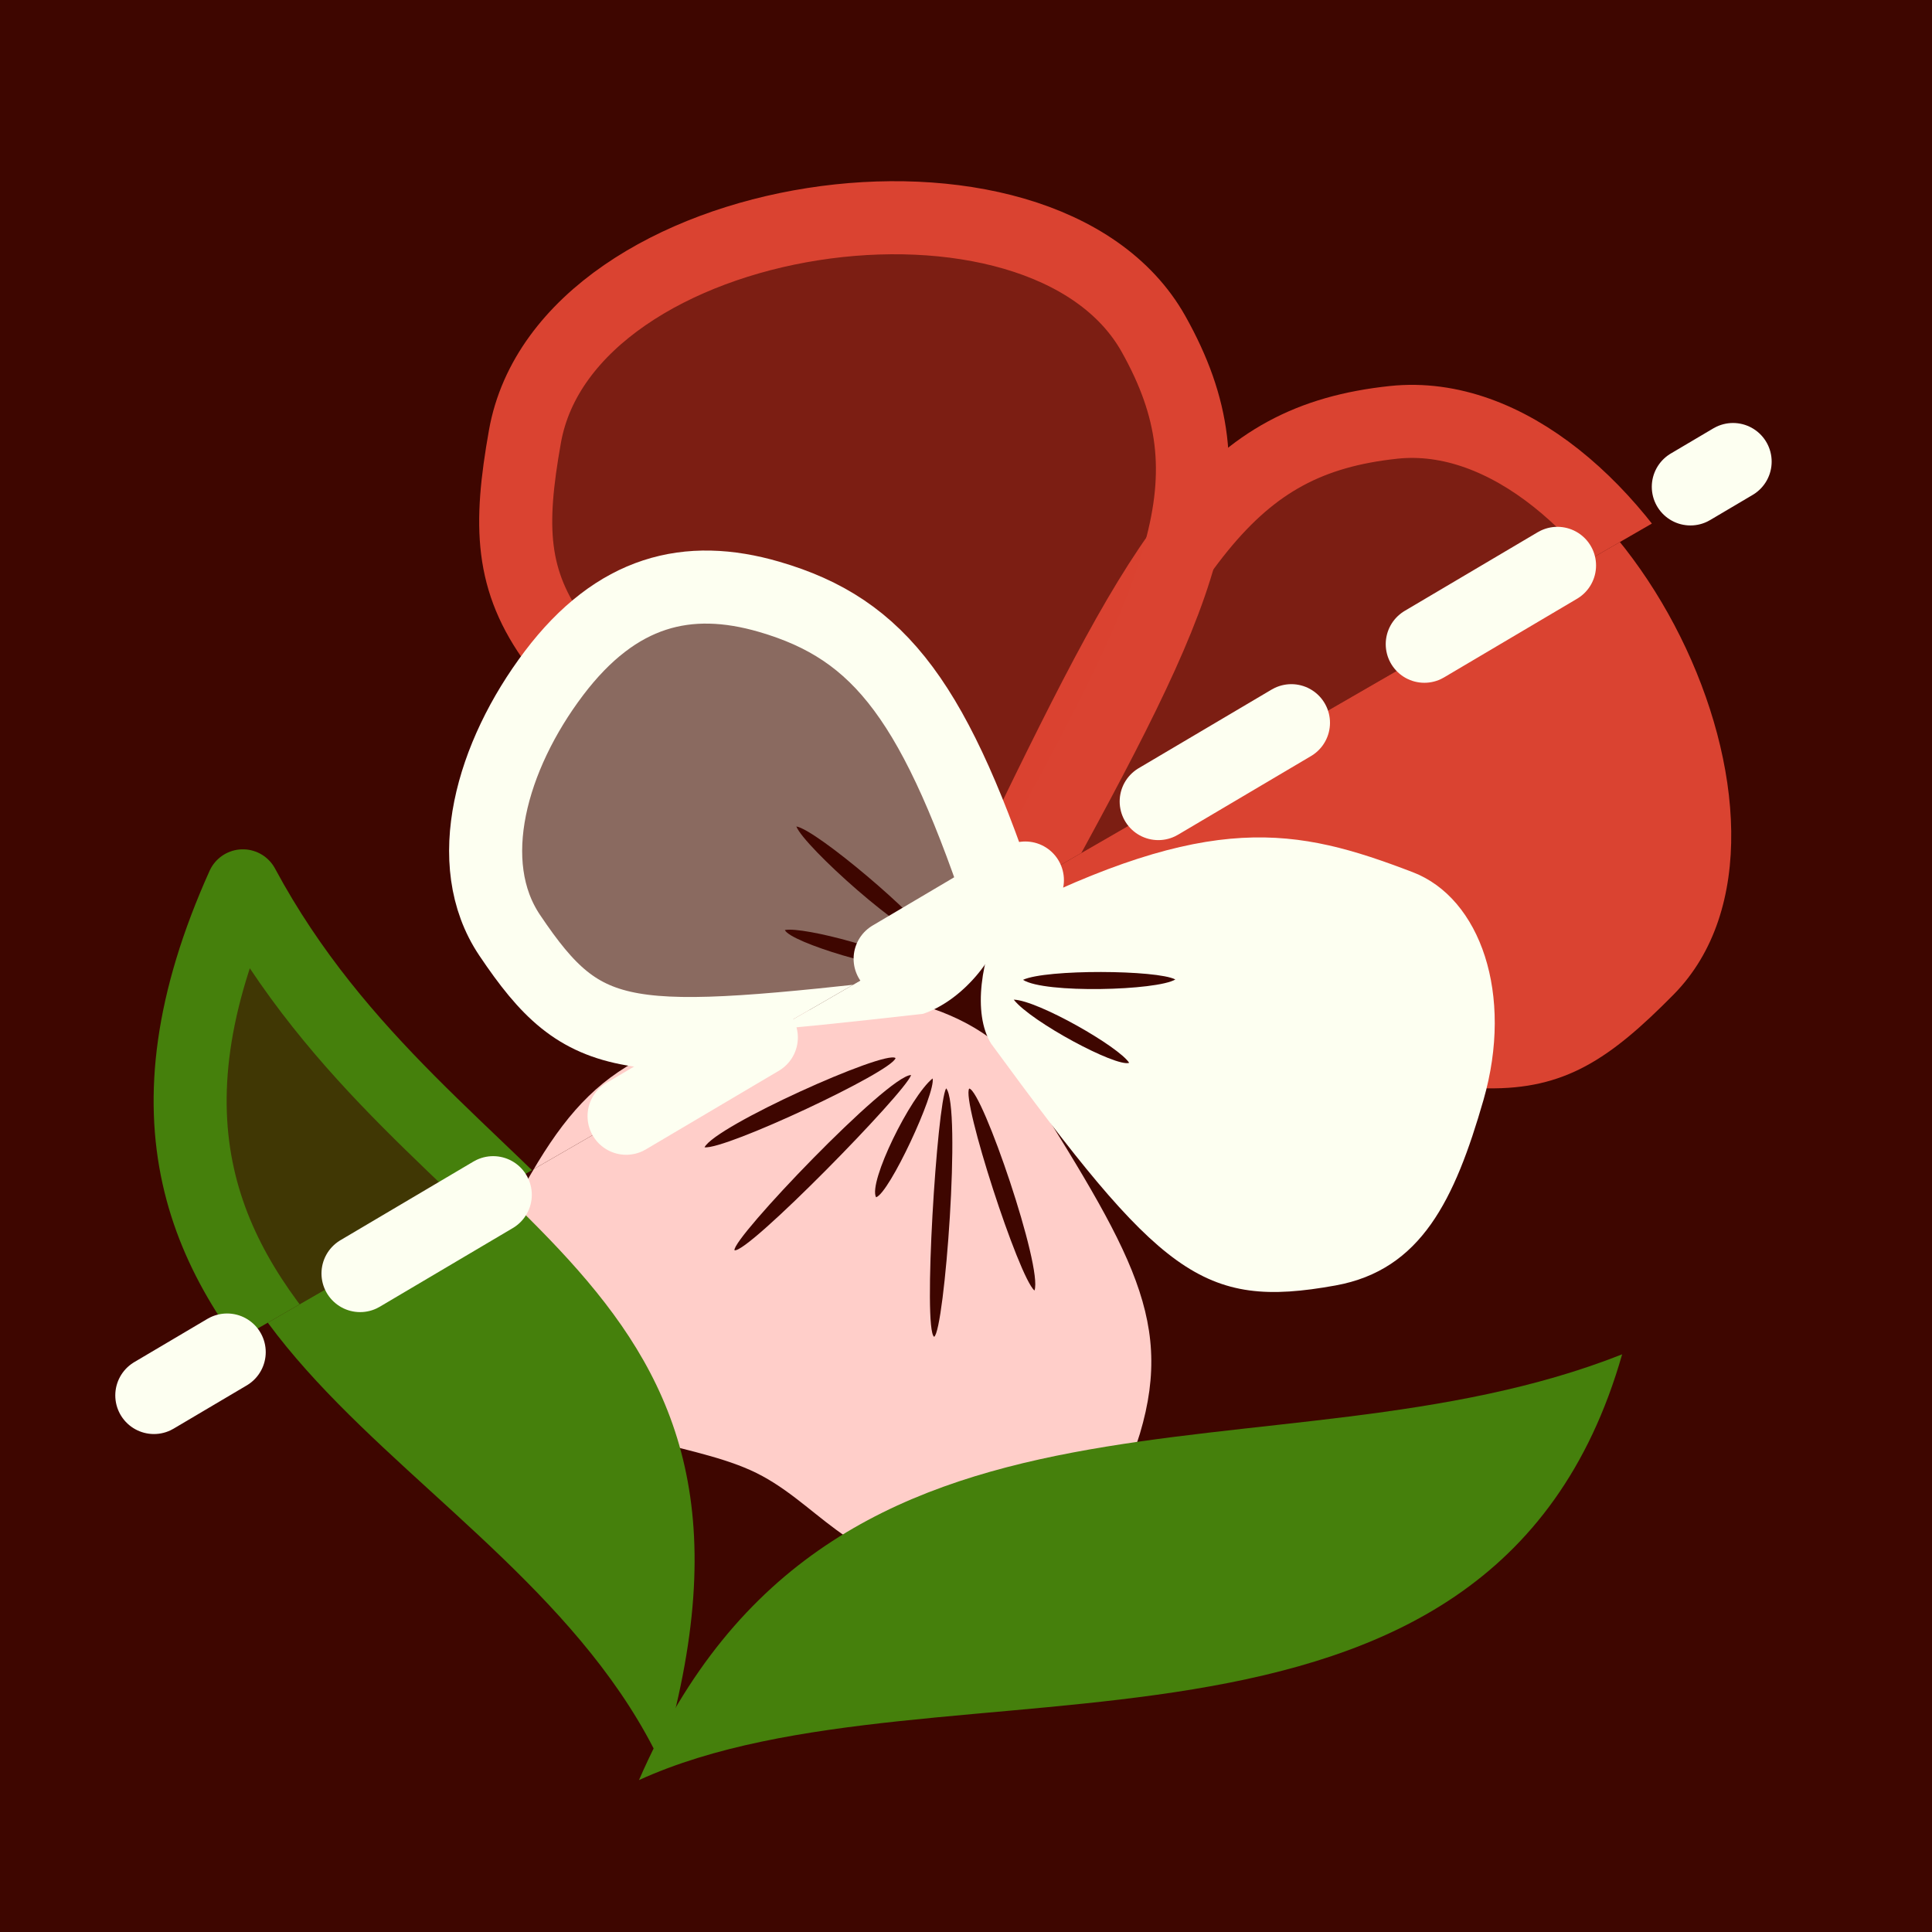
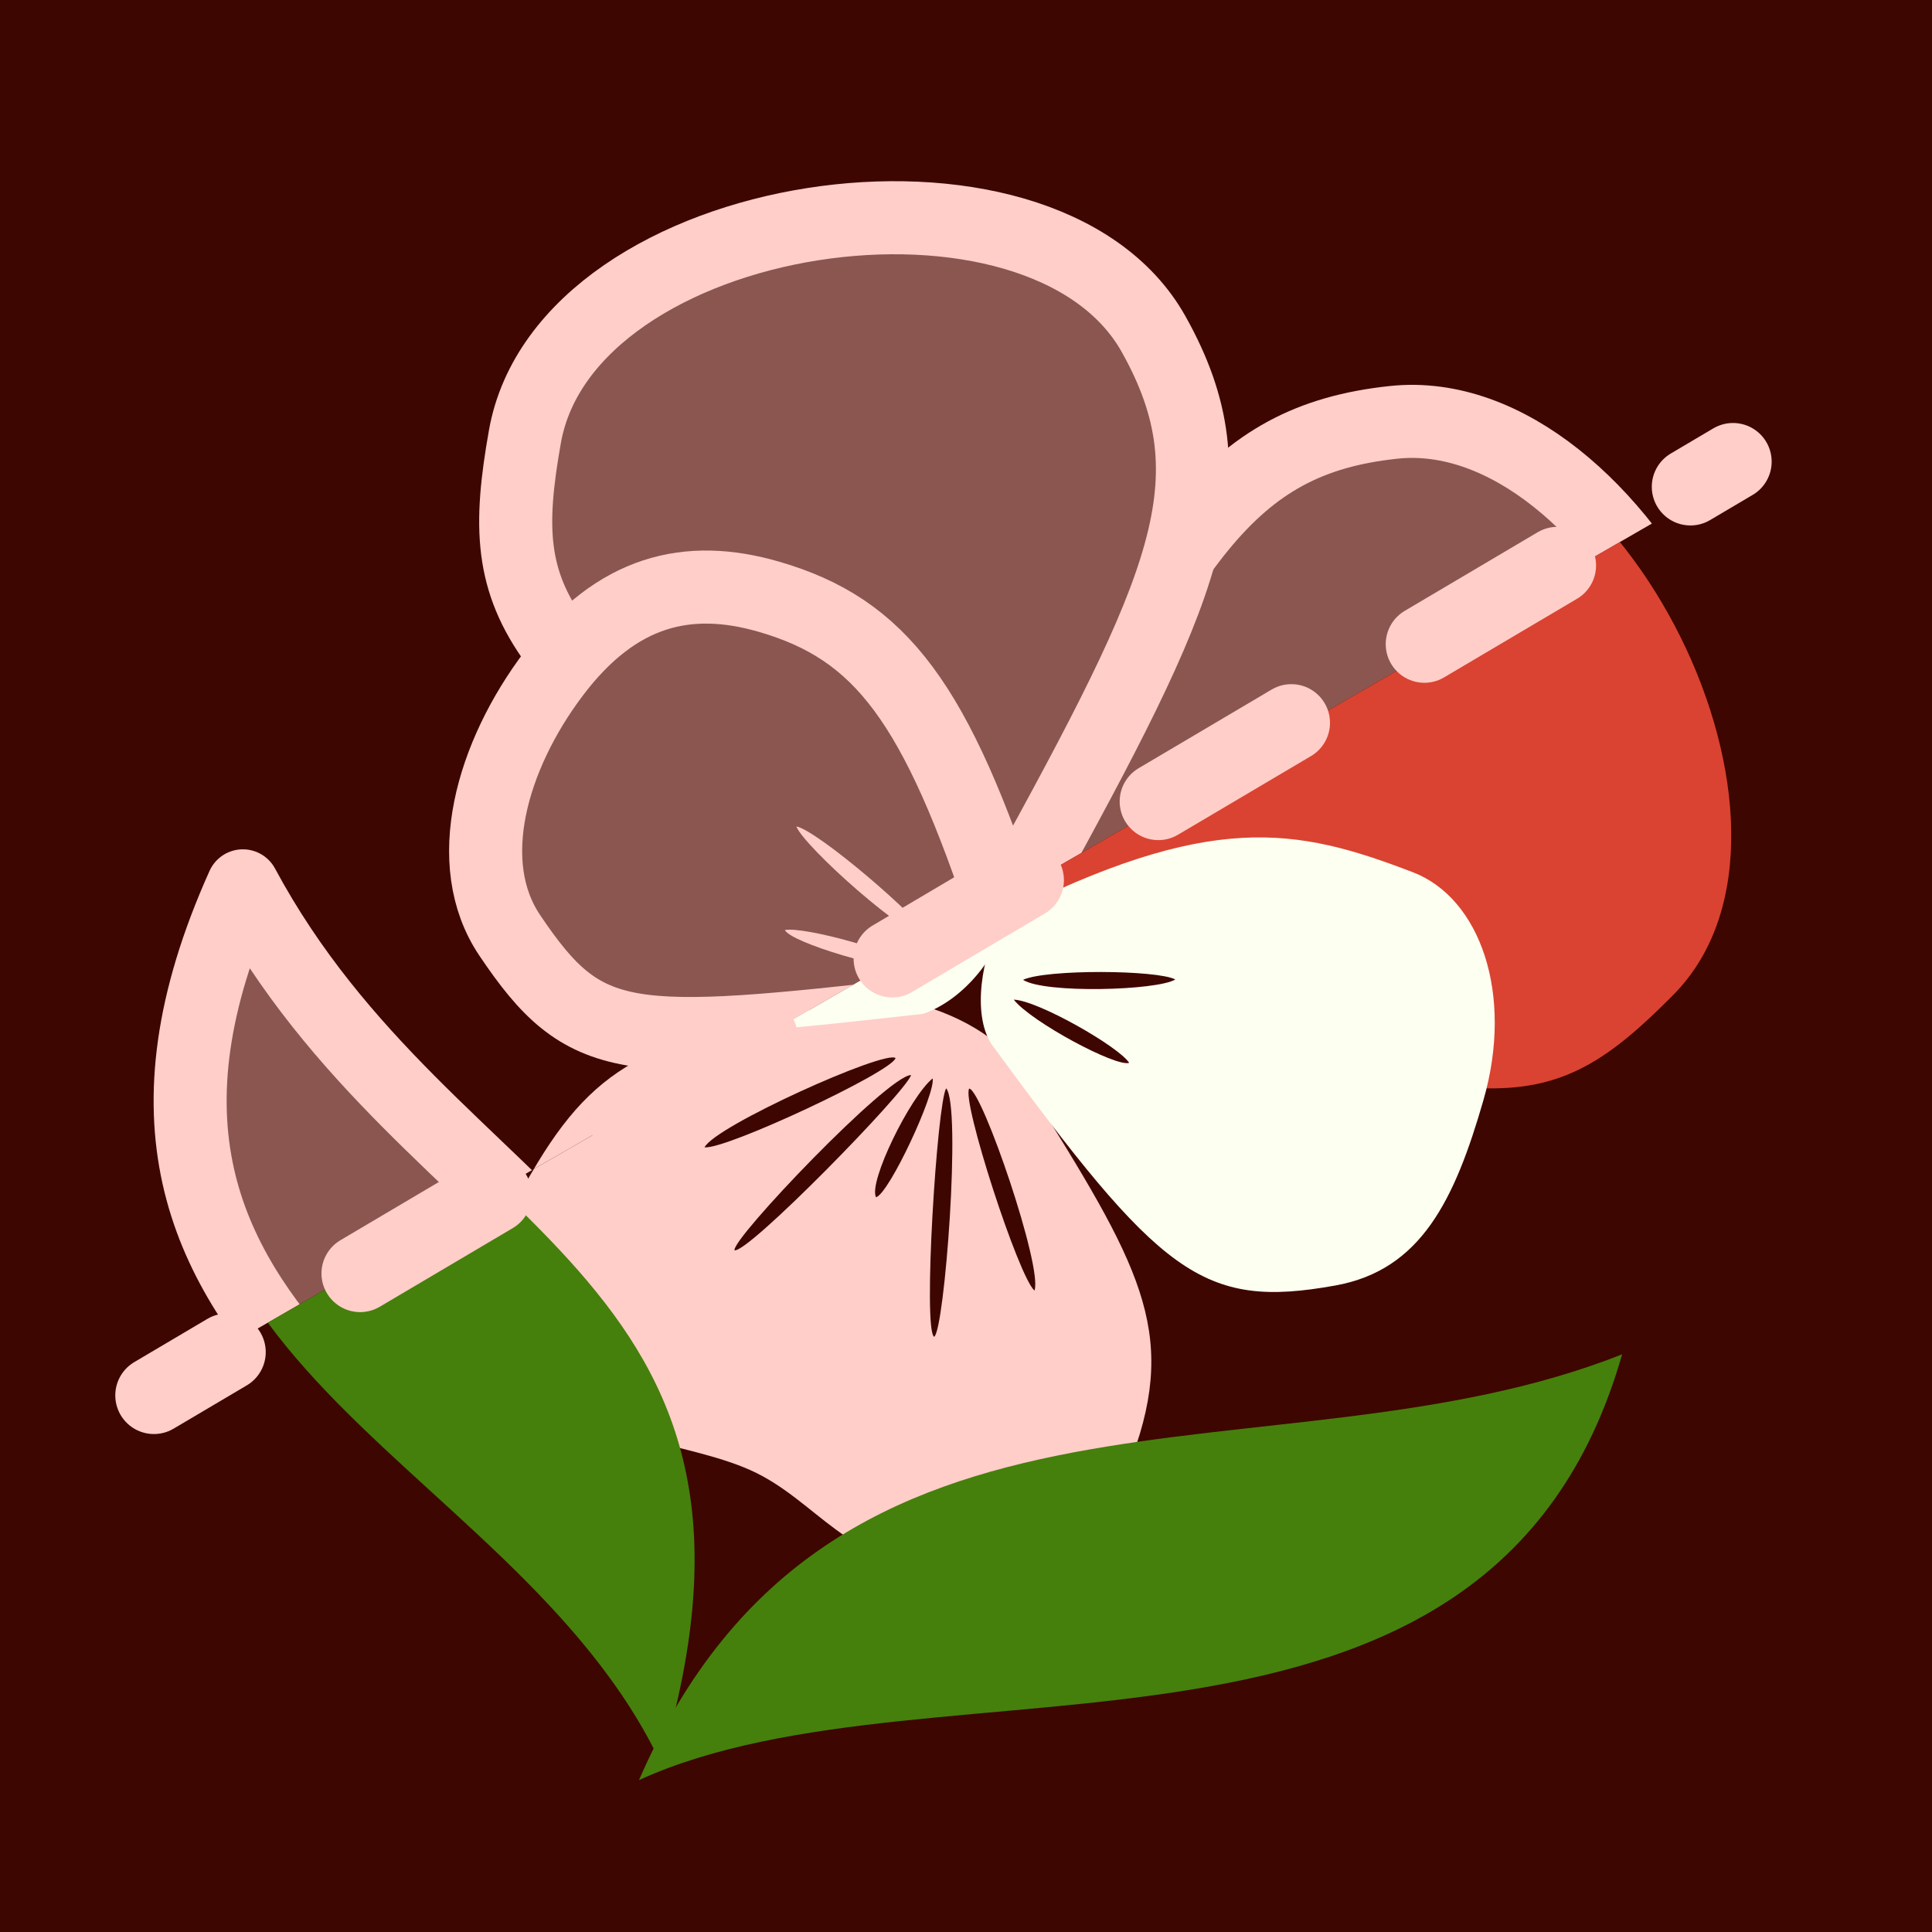
<svg xmlns="http://www.w3.org/2000/svg" id="svg8" version="1.1" viewBox="0 0 26.458 26.458" height="100" width="100">
  <defs id="defs2">
    <clipPath clipPathUnits="userSpaceOnUse" id="clipPath1216">
      <rect style="color:#000000;overflow:visible;fill:#000000;fill-opacity:1;stroke-width:0.233px;-inkscape-stroke:none;stop-color:#000000" id="rect1218" width="60.475" height="40.916" x="-144.971" y="246.959" transform="rotate(-30)" />
    </clipPath>
    <clipPath clipPathUnits="userSpaceOnUse" id="clipPath5846">
      <rect style="color:#000000;overflow:visible;fill:#000000;fill-opacity:1;stroke-width:0.233px;-inkscape-stroke:none;stop-color:#000000" id="rect5848" width="60.475" height="40.916" x="-144.971" y="206.043" transform="rotate(-30)" />
    </clipPath>
  </defs>
  <g transform="matrix(0.4999998,0,0,0.4999998,1.2230884e-5,-122.0416)" id="layer1">
    <rect y="244.083" x="-2.4613956e-07" height="52.917" width="52.917" id="rect864" style="color:#000000;clip-rule:nonzero;display:inline;overflow:visible;visibility:visible;opacity:1;isolation:auto;mix-blend-mode:normal;color-interpolation:sRGB;color-interpolation-filters:linearRGB;solid-color:#000000;solid-opacity:1;vector-effect:none;fill:#3e0600;fill-opacity:1;fill-rule:nonzero;stroke:none;stroke-width:0.794;stroke-linecap:round;stroke-linejoin:round;stroke-miterlimit:4;stroke-dasharray:none;stroke-dashoffset:0;stroke-opacity:1;paint-order:normal;color-rendering:auto;image-rendering:auto;shape-rendering:auto;text-rendering:auto;enable-background:accumulate" />
    <g transform="translate(2.400053,-2.004522)" id="g1156" clip-path="url(#clipPath5846)">
      <g id="g1114" transform="matrix(1.766398,0.7863275,-0.7863275,1.766398,196.7343,-251.1288)" style="stroke-width:0.517">
-         <path id="path815-5-9" d="M 28.582,281.901 C 28.737,277.118 28.898,275.447 30.96,274.253 32.358,273.444 34.379,274.114 35.906,275.375 37.432,276.636 38.464,278.487 37.881,280.042 36.971,282.465 36.243,282.632 30.555,283.32 29.863,283.225 28.884,282.493 28.582,281.901 Z" style="color:#000000;clip-rule:nonzero;display:inline;overflow:visible;visibility:visible;opacity:1;isolation:auto;mix-blend-mode:normal;color-interpolation:sRGB;color-interpolation-filters:linearRGB;solid-color:#000000;solid-opacity:1;fill:#da4331;fill-opacity:0.4;fill-rule:nonzero;stroke:#da4331;stroke-width:1.035;stroke-linecap:round;stroke-linejoin:round;stroke-miterlimit:4;stroke-dasharray:none;stroke-dashoffset:0;stroke-opacity:1;paint-order:normal;color-rendering:auto;image-rendering:auto;shape-rendering:auto;text-rendering:auto;enable-background:accumulate" />
-         <path id="path815-5" d="M 28.82,282.364 C 29.221,277.597 29.255,275.918 27.345,274.493 26.05,273.527 23.965,273.958 22.302,275.034 20.64,276.109 19.401,277.829 19.8,279.44 20.422,281.953 21.126,282.202 26.696,283.546 27.395,283.531 28.452,282.917 28.82,282.364 Z" style="color:#000000;clip-rule:nonzero;display:inline;overflow:visible;visibility:visible;opacity:1;isolation:auto;mix-blend-mode:normal;color-interpolation:sRGB;color-interpolation-filters:linearRGB;solid-color:#000000;solid-opacity:1;fill:#da4331;fill-opacity:0.4;fill-rule:nonzero;stroke:#da4331;stroke-width:1.035;stroke-linecap:round;stroke-linejoin:round;stroke-miterlimit:4;stroke-dasharray:none;stroke-dashoffset:0;stroke-opacity:1;paint-order:normal;color-rendering:auto;image-rendering:auto;shape-rendering:auto;text-rendering:auto;enable-background:accumulate" />
+         <path id="path815-5-9" d="M 28.582,281.901 C 28.737,277.118 28.898,275.447 30.96,274.253 32.358,273.444 34.379,274.114 35.906,275.375 37.432,276.636 38.464,278.487 37.881,280.042 36.971,282.465 36.243,282.632 30.555,283.32 29.863,283.225 28.884,282.493 28.582,281.901 Z" style="color:#000000;clip-rule:nonzero;display:inline;overflow:visible;visibility:visible;opacity:1;isolation:auto;mix-blend-mode:normal;color-interpolation:sRGB;color-interpolation-filters:linearRGB;solid-color:#000000;solid-opacity:1;fill:#8b5650;fill-opacity:1;fill-rule:nonzero;stroke:#ffcec9;stroke-width:1.035;stroke-linecap:round;stroke-linejoin:round;stroke-miterlimit:4;stroke-dasharray:none;stroke-dashoffset:0;stroke-opacity:1;paint-order:normal;color-rendering:auto;image-rendering:auto;shape-rendering:auto;text-rendering:auto;enable-background:accumulate" />
+         <path id="path815-5" d="M 28.82,282.364 C 29.221,277.597 29.255,275.918 27.345,274.493 26.05,273.527 23.965,273.958 22.302,275.034 20.64,276.109 19.401,277.829 19.8,279.44 20.422,281.953 21.126,282.202 26.696,283.546 27.395,283.531 28.452,282.917 28.82,282.364 Z" style="color:#000000;clip-rule:nonzero;display:inline;overflow:visible;visibility:visible;opacity:1;isolation:auto;mix-blend-mode:normal;color-interpolation:sRGB;color-interpolation-filters:linearRGB;solid-color:#000000;solid-opacity:1;fill:#8b5650;fill-opacity:1;fill-rule:nonzero;stroke:#ffcec9;stroke-width:1.035;stroke-linecap:round;stroke-linejoin:round;stroke-miterlimit:4;stroke-dasharray:none;stroke-dashoffset:0;stroke-opacity:1;paint-order:normal;color-rendering:auto;image-rendering:auto;shape-rendering:auto;text-rendering:auto;enable-background:accumulate" />
        <g id="g1039" style="stroke-width:0.517">
          <path style="color:#000000;clip-rule:nonzero;display:inline;overflow:visible;visibility:visible;opacity:1;isolation:auto;mix-blend-mode:normal;color-interpolation:sRGB;color-interpolation-filters:linearRGB;solid-color:#000000;solid-opacity:1;vector-effect:none;fill:#ffcec9;fill-opacity:1;fill-rule:nonzero;stroke:none;stroke-width:0.411;stroke-linecap:round;stroke-linejoin:round;stroke-miterlimit:4;stroke-dasharray:none;stroke-dashoffset:0;stroke-opacity:1;paint-order:normal;color-rendering:auto;image-rendering:auto;shape-rendering:auto;text-rendering:auto;enable-background:accumulate" d="M 27.667,284.65 C 25.037,286.328 24.376,287 24.149,288.755 23.995,289.945 24.089,290.807 25.39,291.492 26.507,292.079 27.634,291.518 28.671,291.518 29.707,291.518 30.531,292.221 31.647,291.634 32.949,290.949 33.657,289.992 33.503,288.802 33.276,287.047 32.237,286.428 29.607,284.65 29.067,284.416 28.225,284.439 27.667,284.65 Z" id="path815-5-73-2-5" />
          <g id="g1030" style="stroke-width:0.517">
            <path id="path942" d="M 28.774,285.399 C 28.899,285.567 28.876,287.131 28.727,287.263 28.536,287.116 28.59,285.759 28.774,285.399 Z" style="color:#000000;clip-rule:nonzero;display:inline;overflow:visible;visibility:visible;opacity:1;isolation:auto;mix-blend-mode:normal;color-interpolation:sRGB;color-interpolation-filters:linearRGB;solid-color:#000000;solid-opacity:1;vector-effect:none;fill:#3e0600;fill-opacity:1;fill-rule:nonzero;stroke:none;stroke-width:0.411;stroke-linecap:round;stroke-linejoin:round;stroke-miterlimit:4;stroke-dasharray:none;stroke-dashoffset:0;stroke-opacity:1;paint-order:normal;color-rendering:auto;image-rendering:auto;shape-rendering:auto;text-rendering:auto;enable-background:accumulate" />
            <path id="path942-7" d="M 28.476,285.479 C 28.506,285.729 27.392,288.733 27.2,288.764 27.099,288.63 28.176,285.616 28.476,285.479 Z" style="color:#000000;clip-rule:nonzero;display:inline;overflow:visible;visibility:visible;opacity:1;isolation:auto;mix-blend-mode:normal;color-interpolation:sRGB;color-interpolation-filters:linearRGB;solid-color:#000000;solid-opacity:1;vector-effect:none;fill:#3e0600;fill-opacity:1;fill-rule:nonzero;stroke:none;stroke-width:0.411;stroke-linecap:round;stroke-linejoin:round;stroke-miterlimit:4;stroke-dasharray:none;stroke-dashoffset:0;stroke-opacity:1;paint-order:normal;color-rendering:auto;image-rendering:auto;shape-rendering:auto;text-rendering:auto;enable-background:accumulate" />
            <path id="path942-7-9" d="M 28.177,285.349 C 28.214,285.543 26.499,287.524 26.219,287.604 26.239,287.261 27.995,285.3 28.177,285.349 Z" style="color:#000000;clip-rule:nonzero;display:inline;overflow:visible;visibility:visible;opacity:1;isolation:auto;mix-blend-mode:normal;color-interpolation:sRGB;color-interpolation-filters:linearRGB;solid-color:#000000;solid-opacity:1;vector-effect:none;fill:#3e0600;fill-opacity:1;fill-rule:nonzero;stroke:none;stroke-width:0.411;stroke-linecap:round;stroke-linejoin:round;stroke-miterlimit:4;stroke-dasharray:none;stroke-dashoffset:0;stroke-opacity:1;paint-order:normal;color-rendering:auto;image-rendering:auto;shape-rendering:auto;text-rendering:auto;enable-background:accumulate" />
            <path id="path942-7-0" d="M 29.006,285.449 C 28.977,285.699 30.091,288.703 30.282,288.734 30.383,288.6 29.307,285.586 29.006,285.449 Z" style="color:#000000;clip-rule:nonzero;display:inline;overflow:visible;visibility:visible;opacity:1;isolation:auto;mix-blend-mode:normal;color-interpolation:sRGB;color-interpolation-filters:linearRGB;solid-color:#000000;solid-opacity:1;vector-effect:none;fill:#3e0600;fill-opacity:1;fill-rule:nonzero;stroke:none;stroke-width:0.411;stroke-linecap:round;stroke-linejoin:round;stroke-miterlimit:4;stroke-dasharray:none;stroke-dashoffset:0;stroke-opacity:1;paint-order:normal;color-rendering:auto;image-rendering:auto;shape-rendering:auto;text-rendering:auto;enable-background:accumulate" />
            <path id="path942-7-9-3" d="M 29.306,285.319 C 29.268,285.513 31.034,287.477 31.314,287.557 31.293,287.214 29.488,285.269 29.306,285.319 Z" style="color:#000000;clip-rule:nonzero;display:inline;overflow:visible;visibility:visible;opacity:1;isolation:auto;mix-blend-mode:normal;color-interpolation:sRGB;color-interpolation-filters:linearRGB;solid-color:#000000;solid-opacity:1;vector-effect:none;fill:#3e0600;fill-opacity:1;fill-rule:nonzero;stroke:none;stroke-width:0.411;stroke-linecap:round;stroke-linejoin:round;stroke-miterlimit:4;stroke-dasharray:none;stroke-dashoffset:0;stroke-opacity:1;paint-order:normal;color-rendering:auto;image-rendering:auto;shape-rendering:auto;text-rendering:auto;enable-background:accumulate" />
          </g>
        </g>
        <g id="g1082" style="stroke-width:0.517">
          <path style="color:#000000;clip-rule:nonzero;display:inline;overflow:visible;visibility:visible;opacity:1;isolation:auto;mix-blend-mode:normal;color-interpolation:sRGB;color-interpolation-filters:linearRGB;solid-color:#000000;solid-opacity:1;vector-effect:none;fill:#fdfff1;fill-opacity:1;fill-rule:nonzero;stroke:none;stroke-width:0.411;stroke-linecap:round;stroke-linejoin:round;stroke-miterlimit:4;stroke-dasharray:none;stroke-dashoffset:0;stroke-opacity:1;paint-order:normal;color-rendering:auto;image-rendering:auto;shape-rendering:auto;text-rendering:auto;enable-background:accumulate" d="M 28.74,282.906 C 30.834,280.329 32.031,280.058 33.799,279.964 34.827,279.91 35.812,280.966 36.027,282.504 36.23,283.961 36.2,285.063 35.181,285.757 33.592,286.839 32.854,286.629 29.331,284.612 28.913,284.33 28.705,283.55 28.74,282.906 Z" id="path815-5-73-2" />
          <g id="g1076" style="stroke-width:0.517">
            <path id="path942-5" d="M 29.37,283.912 C 29.687,283.783 31,283.915 31.228,284.065 31.084,284.198 29.723,284.099 29.37,283.912 Z" style="color:#000000;clip-rule:nonzero;display:inline;overflow:visible;visibility:visible;opacity:1;isolation:auto;mix-blend-mode:normal;color-interpolation:sRGB;color-interpolation-filters:linearRGB;solid-color:#000000;solid-opacity:1;vector-effect:none;fill:#3e0600;fill-opacity:1;fill-rule:nonzero;stroke:none;stroke-width:0.411;stroke-linecap:round;stroke-linejoin:round;stroke-miterlimit:4;stroke-dasharray:none;stroke-dashoffset:0;stroke-opacity:1;paint-order:normal;color-rendering:auto;image-rendering:auto;shape-rendering:auto;text-rendering:auto;enable-background:accumulate" />
            <path id="path942-5-9" d="M 29.376,283.602 C 29.615,283.329 31.052,282.701 31.345,282.72 31.173,282.969 29.732,283.659 29.376,283.602 Z" style="color:#000000;clip-rule:nonzero;display:inline;overflow:visible;visibility:visible;opacity:1;isolation:auto;mix-blend-mode:normal;color-interpolation:sRGB;color-interpolation-filters:linearRGB;solid-color:#000000;solid-opacity:1;vector-effect:none;fill:#3e0600;fill-opacity:1;fill-rule:nonzero;stroke:none;stroke-width:0.411;stroke-linecap:round;stroke-linejoin:round;stroke-miterlimit:4;stroke-dasharray:none;stroke-dashoffset:0;stroke-opacity:1;paint-order:normal;color-rendering:auto;image-rendering:auto;shape-rendering:auto;text-rendering:auto;enable-background:accumulate" />
          </g>
        </g>
        <g id="g1092" style="stroke-width:1.035;stroke-miterlimit:4;stroke-dasharray:none">
-           <path style="color:#000000;clip-rule:nonzero;display:inline;overflow:visible;visibility:visible;opacity:1;isolation:auto;mix-blend-mode:normal;color-interpolation:sRGB;color-interpolation-filters:linearRGB;solid-color:#000000;solid-opacity:1;fill:#8a6a60;fill-opacity:1;fill-rule:nonzero;stroke:#fdfff1;stroke-width:1.035;stroke-linecap:round;stroke-linejoin:round;stroke-miterlimit:4;stroke-dasharray:none;stroke-dashoffset:0;stroke-opacity:1;paint-order:normal;color-rendering:auto;image-rendering:auto;shape-rendering:auto;text-rendering:auto;enable-background:accumulate" d="M 28.804,282.891 C 26.653,280.515 25.521,279.884 23.884,280.108 22.695,280.27 21.873,280.904 21.539,282.337 21.206,283.769 21.431,285.327 22.475,285.982 24.104,287.004 24.609,286.774 28.278,284.618 28.698,284.233 28.925,283.48 28.804,282.891 Z" id="path815-5-73" />
-           <g id="g1086" style="stroke-width:1.035;stroke-miterlimit:4;stroke-dasharray:none">
-             <path id="path942-5-3" d="M 27.941,284.071 C 27.619,283.954 26.229,284.172 26.007,284.33 26.156,284.458 27.595,284.272 27.941,284.071 Z" style="color:#000000;clip-rule:nonzero;display:inline;overflow:visible;visibility:visible;opacity:1;isolation:auto;mix-blend-mode:normal;color-interpolation:sRGB;color-interpolation-filters:linearRGB;solid-color:#000000;solid-opacity:1;fill:#3e0600;fill-opacity:1;fill-rule:nonzero;stroke:none;stroke-width:1.035;stroke-linecap:round;stroke-linejoin:round;stroke-miterlimit:4;stroke-dasharray:none;stroke-dashoffset:0;stroke-opacity:1;paint-order:normal;color-rendering:auto;image-rendering:auto;shape-rendering:auto;text-rendering:auto;enable-background:accumulate" />
-             <path id="path942-5-9-6" d="M 27.972,283.619 C 27.687,283.393 25.843,282.851 25.559,282.923 25.773,283.137 27.632,283.739 27.972,283.619 Z" style="color:#000000;clip-rule:nonzero;display:inline;overflow:visible;visibility:visible;opacity:1;isolation:auto;mix-blend-mode:normal;color-interpolation:sRGB;color-interpolation-filters:linearRGB;solid-color:#000000;solid-opacity:1;fill:#3e0600;fill-opacity:1;fill-rule:nonzero;stroke:none;stroke-width:1.035;stroke-linecap:round;stroke-linejoin:round;stroke-miterlimit:4;stroke-dasharray:none;stroke-dashoffset:0;stroke-opacity:1;paint-order:normal;color-rendering:auto;image-rendering:auto;shape-rendering:auto;text-rendering:auto;enable-background:accumulate" />
+           <path style="color:#000000;clip-rule:nonzero;display:inline;overflow:visible;visibility:visible;opacity:1;isolation:auto;mix-blend-mode:normal;color-interpolation:sRGB;color-interpolation-filters:linearRGB;solid-color:#000000;solid-opacity:1;fill:#8b5650;fill-opacity:1;fill-rule:nonzero;stroke:#ffcec9;stroke-width:1.035;stroke-linecap:round;stroke-linejoin:round;stroke-miterlimit:4;stroke-dasharray:none;stroke-dashoffset:0;stroke-opacity:1;paint-order:normal;color-rendering:auto;image-rendering:auto;shape-rendering:auto;text-rendering:auto;enable-background:accumulate" d="M 28.804,282.891 C 26.653,280.515 25.521,279.884 23.884,280.108 22.695,280.27 21.873,280.904 21.539,282.337 21.206,283.769 21.431,285.327 22.475,285.982 24.104,287.004 24.609,286.774 28.278,284.618 28.698,284.233 28.925,283.48 28.804,282.891 Z" id="path815-5-73" />
+           <g id="g1086" style="stroke-width:1.035;stroke-miterlimit:4;stroke-dasharray:none;fill:#ffcec9;fill-opacity:1">
+             <path id="path942-5-3" d="M 27.941,284.071 C 27.619,283.954 26.229,284.172 26.007,284.33 26.156,284.458 27.595,284.272 27.941,284.071 Z" style="color:#000000;clip-rule:nonzero;display:inline;overflow:visible;visibility:visible;opacity:1;isolation:auto;mix-blend-mode:normal;color-interpolation:sRGB;color-interpolation-filters:linearRGB;solid-color:#000000;solid-opacity:1;fill:#ffcec9;fill-opacity:1;fill-rule:nonzero;stroke:none;stroke-width:1.035;stroke-linecap:round;stroke-linejoin:round;stroke-miterlimit:4;stroke-dasharray:none;stroke-dashoffset:0;stroke-opacity:1;paint-order:normal;color-rendering:auto;image-rendering:auto;shape-rendering:auto;text-rendering:auto;enable-background:accumulate" />
+             <path id="path942-5-9-6" d="M 27.972,283.619 C 27.687,283.393 25.843,282.851 25.559,282.923 25.773,283.137 27.632,283.739 27.972,283.619 Z" style="color:#000000;clip-rule:nonzero;display:inline;overflow:visible;visibility:visible;opacity:1;isolation:auto;mix-blend-mode:normal;color-interpolation:sRGB;color-interpolation-filters:linearRGB;solid-color:#000000;solid-opacity:1;fill:#ffcec9;fill-opacity:1;fill-rule:nonzero;stroke:none;stroke-width:1.035;stroke-linecap:round;stroke-linejoin:round;stroke-miterlimit:4;stroke-dasharray:none;stroke-dashoffset:0;stroke-opacity:1;paint-order:normal;color-rendering:auto;image-rendering:auto;shape-rendering:auto;text-rendering:auto;enable-background:accumulate" />
          </g>
        </g>
      </g>
      <path style="color:#000000;clip-rule:nonzero;display:inline;overflow:visible;visibility:visible;opacity:1;isolation:auto;mix-blend-mode:normal;color-interpolation:sRGB;color-interpolation-filters:linearRGB;solid-color:#000000;solid-opacity:1;vector-effect:none;fill:#45800c;fill-opacity:1;fill-rule:nonzero;stroke:none;stroke-width:0.794;stroke-linecap:round;stroke-linejoin:round;stroke-miterlimit:4;stroke-dasharray:none;stroke-dashoffset:0;stroke-opacity:1;paint-order:normal;color-rendering:auto;image-rendering:auto;shape-rendering:auto;text-rendering:auto;enable-background:accumulate" d="M 15.101,294.843 C 20.381,282.701 32.518,286.949 42.029,283.182 38.418,295.826 23.274,291.116 15.101,294.843 Z" id="path1116" />
-       <path style="color:#000000;clip-rule:nonzero;display:inline;overflow:visible;visibility:visible;opacity:1;isolation:auto;mix-blend-mode:normal;color-interpolation:sRGB;color-interpolation-filters:linearRGB;solid-color:#000000;solid-opacity:1;fill:#45800c;fill-opacity:0.4;fill-rule:nonzero;stroke:#45800c;stroke-width:2;stroke-linecap:round;stroke-linejoin:round;stroke-miterlimit:4;stroke-dasharray:none;stroke-dashoffset:0;stroke-opacity:1;paint-order:normal;color-rendering:auto;image-rendering:auto;shape-rendering:auto;text-rendering:auto;enable-background:accumulate" d="M 15.701,294.377 C 19.76,280.807 9.43,279.99 4.252,270.35 -1.518,283.178 11.589,285.691 15.701,294.377 Z" id="path1116-4" />
+       <path style="color:#000000;clip-rule:nonzero;display:inline;overflow:visible;visibility:visible;opacity:1;isolation:auto;mix-blend-mode:normal;color-interpolation:sRGB;color-interpolation-filters:linearRGB;solid-color:#000000;solid-opacity:1;fill:#ffcec9;fill-opacity:0.4;fill-rule:nonzero;stroke:#ffcec9;stroke-width:2;stroke-linecap:round;stroke-linejoin:round;stroke-miterlimit:4;stroke-dasharray:none;stroke-dashoffset:0;stroke-opacity:1;paint-order:normal;color-rendering:auto;image-rendering:auto;shape-rendering:auto;text-rendering:auto;enable-background:accumulate" d="M 15.701,294.377 C 19.76,280.807 9.43,279.99 4.252,270.35 -1.518,283.178 11.589,285.691 15.701,294.377 Z" id="path1116-4" />
    </g>
    <g transform="translate(2.400053,-2.004522)" id="g1156-9" clip-path="url(#clipPath1216)">
      <g id="g1114-5" transform="matrix(1.766398,0.7863275,-0.7863275,1.766398,196.7343,-251.1288)" style="stroke-width:0.517">
        <path id="path815-5-9-4" d="M 28.582,281.901 C 28.737,277.118 28.898,275.447 30.96,274.253 32.358,273.444 34.379,274.114 35.906,275.375 37.432,276.636 38.464,278.487 37.881,280.042 36.971,282.465 36.243,282.632 30.555,283.32 29.863,283.225 28.884,282.493 28.582,281.901 Z" style="color:#000000;clip-rule:nonzero;display:inline;overflow:visible;visibility:visible;opacity:1;isolation:auto;mix-blend-mode:normal;color-interpolation:sRGB;color-interpolation-filters:linearRGB;solid-color:#000000;solid-opacity:1;vector-effect:none;fill:#da4331;fill-opacity:1;fill-rule:nonzero;stroke:none;stroke-width:0.411;stroke-linecap:round;stroke-linejoin:round;stroke-miterlimit:4;stroke-dasharray:none;stroke-dashoffset:0;stroke-opacity:1;paint-order:normal;color-rendering:auto;image-rendering:auto;shape-rendering:auto;text-rendering:auto;enable-background:accumulate" />
        <path id="path815-5-8" d="M 28.82,282.364 C 29.221,277.597 29.255,275.918 27.345,274.493 26.05,273.527 23.965,273.958 22.302,275.034 20.64,276.109 19.401,277.829 19.8,279.44 20.422,281.953 21.126,282.202 26.696,283.546 27.395,283.531 28.452,282.917 28.82,282.364 Z" style="color:#000000;clip-rule:nonzero;display:inline;overflow:visible;visibility:visible;opacity:1;isolation:auto;mix-blend-mode:normal;color-interpolation:sRGB;color-interpolation-filters:linearRGB;solid-color:#000000;solid-opacity:1;vector-effect:none;fill:#da4331;fill-opacity:1;fill-rule:nonzero;stroke:none;stroke-width:0.411;stroke-linecap:round;stroke-linejoin:round;stroke-miterlimit:4;stroke-dasharray:none;stroke-dashoffset:0;stroke-opacity:1;paint-order:normal;color-rendering:auto;image-rendering:auto;shape-rendering:auto;text-rendering:auto;enable-background:accumulate" />
        <g id="g1039-6" style="stroke-width:0.517">
          <path style="color:#000000;clip-rule:nonzero;display:inline;overflow:visible;visibility:visible;opacity:1;isolation:auto;mix-blend-mode:normal;color-interpolation:sRGB;color-interpolation-filters:linearRGB;solid-color:#000000;solid-opacity:1;vector-effect:none;fill:#ffcec9;fill-opacity:1;fill-rule:nonzero;stroke:none;stroke-width:0.411;stroke-linecap:round;stroke-linejoin:round;stroke-miterlimit:4;stroke-dasharray:none;stroke-dashoffset:0;stroke-opacity:1;paint-order:normal;color-rendering:auto;image-rendering:auto;shape-rendering:auto;text-rendering:auto;enable-background:accumulate" d="M 27.667,284.65 C 25.037,286.328 24.376,287 24.149,288.755 23.995,289.945 24.089,290.807 25.39,291.492 26.507,292.079 27.634,291.518 28.671,291.518 29.707,291.518 30.531,292.221 31.647,291.634 32.949,290.949 33.657,289.992 33.503,288.802 33.276,287.047 32.237,286.428 29.607,284.65 29.067,284.416 28.225,284.439 27.667,284.65 Z" id="path815-5-73-2-5-9" />
          <g id="g1030-3" style="stroke-width:0.517">
            <path id="path942-53" d="M 28.774,285.399 C 28.899,285.567 28.876,287.131 28.727,287.263 28.536,287.116 28.59,285.759 28.774,285.399 Z" style="color:#000000;clip-rule:nonzero;display:inline;overflow:visible;visibility:visible;opacity:1;isolation:auto;mix-blend-mode:normal;color-interpolation:sRGB;color-interpolation-filters:linearRGB;solid-color:#000000;solid-opacity:1;vector-effect:none;fill:#3e0600;fill-opacity:1;fill-rule:nonzero;stroke:none;stroke-width:0.411;stroke-linecap:round;stroke-linejoin:round;stroke-miterlimit:4;stroke-dasharray:none;stroke-dashoffset:0;stroke-opacity:1;paint-order:normal;color-rendering:auto;image-rendering:auto;shape-rendering:auto;text-rendering:auto;enable-background:accumulate" />
            <path id="path942-7-1" d="M 28.476,285.479 C 28.506,285.729 27.392,288.733 27.2,288.764 27.099,288.63 28.176,285.616 28.476,285.479 Z" style="color:#000000;clip-rule:nonzero;display:inline;overflow:visible;visibility:visible;opacity:1;isolation:auto;mix-blend-mode:normal;color-interpolation:sRGB;color-interpolation-filters:linearRGB;solid-color:#000000;solid-opacity:1;vector-effect:none;fill:#3e0600;fill-opacity:1;fill-rule:nonzero;stroke:none;stroke-width:0.411;stroke-linecap:round;stroke-linejoin:round;stroke-miterlimit:4;stroke-dasharray:none;stroke-dashoffset:0;stroke-opacity:1;paint-order:normal;color-rendering:auto;image-rendering:auto;shape-rendering:auto;text-rendering:auto;enable-background:accumulate" />
            <path id="path942-7-9-6" d="M 28.177,285.349 C 28.214,285.543 26.499,287.524 26.219,287.604 26.239,287.261 27.995,285.3 28.177,285.349 Z" style="color:#000000;clip-rule:nonzero;display:inline;overflow:visible;visibility:visible;opacity:1;isolation:auto;mix-blend-mode:normal;color-interpolation:sRGB;color-interpolation-filters:linearRGB;solid-color:#000000;solid-opacity:1;vector-effect:none;fill:#3e0600;fill-opacity:1;fill-rule:nonzero;stroke:none;stroke-width:0.411;stroke-linecap:round;stroke-linejoin:round;stroke-miterlimit:4;stroke-dasharray:none;stroke-dashoffset:0;stroke-opacity:1;paint-order:normal;color-rendering:auto;image-rendering:auto;shape-rendering:auto;text-rendering:auto;enable-background:accumulate" />
            <path id="path942-7-0-5" d="M 29.006,285.449 C 28.977,285.699 30.091,288.703 30.282,288.734 30.383,288.6 29.307,285.586 29.006,285.449 Z" style="color:#000000;clip-rule:nonzero;display:inline;overflow:visible;visibility:visible;opacity:1;isolation:auto;mix-blend-mode:normal;color-interpolation:sRGB;color-interpolation-filters:linearRGB;solid-color:#000000;solid-opacity:1;vector-effect:none;fill:#3e0600;fill-opacity:1;fill-rule:nonzero;stroke:none;stroke-width:0.411;stroke-linecap:round;stroke-linejoin:round;stroke-miterlimit:4;stroke-dasharray:none;stroke-dashoffset:0;stroke-opacity:1;paint-order:normal;color-rendering:auto;image-rendering:auto;shape-rendering:auto;text-rendering:auto;enable-background:accumulate" />
            <path id="path942-7-9-3-9" d="M 29.306,285.319 C 29.268,285.513 31.034,287.477 31.314,287.557 31.293,287.214 29.488,285.269 29.306,285.319 Z" style="color:#000000;clip-rule:nonzero;display:inline;overflow:visible;visibility:visible;opacity:1;isolation:auto;mix-blend-mode:normal;color-interpolation:sRGB;color-interpolation-filters:linearRGB;solid-color:#000000;solid-opacity:1;vector-effect:none;fill:#3e0600;fill-opacity:1;fill-rule:nonzero;stroke:none;stroke-width:0.411;stroke-linecap:round;stroke-linejoin:round;stroke-miterlimit:4;stroke-dasharray:none;stroke-dashoffset:0;stroke-opacity:1;paint-order:normal;color-rendering:auto;image-rendering:auto;shape-rendering:auto;text-rendering:auto;enable-background:accumulate" />
          </g>
        </g>
        <g id="g1082-6" style="stroke-width:0.517">
          <path style="color:#000000;clip-rule:nonzero;display:inline;overflow:visible;visibility:visible;opacity:1;isolation:auto;mix-blend-mode:normal;color-interpolation:sRGB;color-interpolation-filters:linearRGB;solid-color:#000000;solid-opacity:1;vector-effect:none;fill:#fdfff1;fill-opacity:1;fill-rule:nonzero;stroke:none;stroke-width:0.411;stroke-linecap:round;stroke-linejoin:round;stroke-miterlimit:4;stroke-dasharray:none;stroke-dashoffset:0;stroke-opacity:1;paint-order:normal;color-rendering:auto;image-rendering:auto;shape-rendering:auto;text-rendering:auto;enable-background:accumulate" d="M 28.74,282.906 C 30.834,280.329 32.031,280.058 33.799,279.964 34.827,279.91 35.812,280.966 36.027,282.504 36.23,283.961 36.2,285.063 35.181,285.757 33.592,286.839 32.854,286.629 29.331,284.612 28.913,284.33 28.705,283.55 28.74,282.906 Z" id="path815-5-73-2-50" />
          <g id="g1076-6" style="stroke-width:0.517">
            <path id="path942-5-2" d="M 29.37,283.912 C 29.687,283.783 31,283.915 31.228,284.065 31.084,284.198 29.723,284.099 29.37,283.912 Z" style="color:#000000;clip-rule:nonzero;display:inline;overflow:visible;visibility:visible;opacity:1;isolation:auto;mix-blend-mode:normal;color-interpolation:sRGB;color-interpolation-filters:linearRGB;solid-color:#000000;solid-opacity:1;vector-effect:none;fill:#3e0600;fill-opacity:1;fill-rule:nonzero;stroke:none;stroke-width:0.411;stroke-linecap:round;stroke-linejoin:round;stroke-miterlimit:4;stroke-dasharray:none;stroke-dashoffset:0;stroke-opacity:1;paint-order:normal;color-rendering:auto;image-rendering:auto;shape-rendering:auto;text-rendering:auto;enable-background:accumulate" />
            <path id="path942-5-9-0" d="M 29.376,283.602 C 29.615,283.329 31.052,282.701 31.345,282.72 31.173,282.969 29.732,283.659 29.376,283.602 Z" style="color:#000000;clip-rule:nonzero;display:inline;overflow:visible;visibility:visible;opacity:1;isolation:auto;mix-blend-mode:normal;color-interpolation:sRGB;color-interpolation-filters:linearRGB;solid-color:#000000;solid-opacity:1;vector-effect:none;fill:#3e0600;fill-opacity:1;fill-rule:nonzero;stroke:none;stroke-width:0.411;stroke-linecap:round;stroke-linejoin:round;stroke-miterlimit:4;stroke-dasharray:none;stroke-dashoffset:0;stroke-opacity:1;paint-order:normal;color-rendering:auto;image-rendering:auto;shape-rendering:auto;text-rendering:auto;enable-background:accumulate" />
          </g>
        </g>
        <g id="g1092-7" style="stroke-width:0.517">
          <path style="color:#000000;clip-rule:nonzero;display:inline;overflow:visible;visibility:visible;opacity:1;isolation:auto;mix-blend-mode:normal;color-interpolation:sRGB;color-interpolation-filters:linearRGB;solid-color:#000000;solid-opacity:1;vector-effect:none;fill:#fdfff1;fill-opacity:1;fill-rule:nonzero;stroke:none;stroke-width:0.411;stroke-linecap:round;stroke-linejoin:round;stroke-miterlimit:4;stroke-dasharray:none;stroke-dashoffset:0;stroke-opacity:1;paint-order:normal;color-rendering:auto;image-rendering:auto;shape-rendering:auto;text-rendering:auto;enable-background:accumulate" d="M 28.804,282.891 C 26.653,280.515 25.521,279.884 23.884,280.108 22.695,280.27 21.873,280.904 21.539,282.337 21.206,283.769 21.431,285.327 22.475,285.982 24.104,287.004 24.609,286.774 28.278,284.618 28.698,284.233 28.925,283.48 28.804,282.891 Z" id="path815-5-73-27" />
          <g id="g1086-5" style="stroke-width:0.517">
            <path id="path942-5-3-1" d="M 27.941,284.071 C 27.619,283.954 26.229,284.172 26.007,284.33 26.156,284.458 27.595,284.272 27.941,284.071 Z" style="color:#000000;clip-rule:nonzero;display:inline;overflow:visible;visibility:visible;opacity:1;isolation:auto;mix-blend-mode:normal;color-interpolation:sRGB;color-interpolation-filters:linearRGB;solid-color:#000000;solid-opacity:1;vector-effect:none;fill:#3e0600;fill-opacity:1;fill-rule:nonzero;stroke:none;stroke-width:0.411;stroke-linecap:round;stroke-linejoin:round;stroke-miterlimit:4;stroke-dasharray:none;stroke-dashoffset:0;stroke-opacity:1;paint-order:normal;color-rendering:auto;image-rendering:auto;shape-rendering:auto;text-rendering:auto;enable-background:accumulate" />
            <path id="path942-5-9-6-4" d="M 27.972,283.619 C 27.687,283.393 25.843,282.851 25.559,282.923 25.773,283.137 27.632,283.739 27.972,283.619 Z" style="color:#000000;clip-rule:nonzero;display:inline;overflow:visible;visibility:visible;opacity:1;isolation:auto;mix-blend-mode:normal;color-interpolation:sRGB;color-interpolation-filters:linearRGB;solid-color:#000000;solid-opacity:1;vector-effect:none;fill:#3e0600;fill-opacity:1;fill-rule:nonzero;stroke:none;stroke-width:0.411;stroke-linecap:round;stroke-linejoin:round;stroke-miterlimit:4;stroke-dasharray:none;stroke-dashoffset:0;stroke-opacity:1;paint-order:normal;color-rendering:auto;image-rendering:auto;shape-rendering:auto;text-rendering:auto;enable-background:accumulate" />
          </g>
        </g>
      </g>
      <path style="color:#000000;clip-rule:nonzero;display:inline;overflow:visible;visibility:visible;opacity:1;isolation:auto;mix-blend-mode:normal;color-interpolation:sRGB;color-interpolation-filters:linearRGB;solid-color:#000000;solid-opacity:1;vector-effect:none;fill:#45800c;fill-opacity:1;fill-rule:nonzero;stroke:none;stroke-width:0.794;stroke-linecap:round;stroke-linejoin:round;stroke-miterlimit:4;stroke-dasharray:none;stroke-dashoffset:0;stroke-opacity:1;paint-order:normal;color-rendering:auto;image-rendering:auto;shape-rendering:auto;text-rendering:auto;enable-background:accumulate" d="M 15.101,294.843 C 20.381,282.701 32.518,286.949 42.029,283.182 38.418,295.826 23.274,291.116 15.101,294.843 Z" id="path1116-44" />
      <path style="color:#000000;clip-rule:nonzero;display:inline;overflow:visible;visibility:visible;opacity:1;isolation:auto;mix-blend-mode:normal;color-interpolation:sRGB;color-interpolation-filters:linearRGB;solid-color:#000000;solid-opacity:1;vector-effect:none;fill:#45800c;fill-opacity:1;fill-rule:nonzero;stroke:none;stroke-width:0.794;stroke-linecap:round;stroke-linejoin:round;stroke-miterlimit:4;stroke-dasharray:none;stroke-dashoffset:0;stroke-opacity:1;paint-order:normal;color-rendering:auto;image-rendering:auto;shape-rendering:auto;text-rendering:auto;enable-background:accumulate" d="M 15.701,294.377 C 19.76,280.807 9.43,279.99 4.252,270.35 -1.518,283.178 11.589,285.691 15.701,294.377 Z" id="path1116-4-2" />
    </g>
-     <path id="divider" d="M 4.216,282.302 47.466,256.727" style="color:#000000;overflow:visible;fill:none;fill-opacity:1;stroke:#fdfff1;stroke-width:2.117;stroke-linecap:round;stroke-linejoin:round;stroke-miterlimit:4;stroke-dasharray:4.233, 4.233;stroke-dashoffset:1.905;stroke-opacity:1" />
+     <path id="divider" d="M 4.216,282.302 47.466,256.727" style="color:#000000;overflow:visible;fill:none;fill-opacity:1;stroke:#ffcec9;stroke-width:2.117;stroke-linecap:round;stroke-linejoin:round;stroke-miterlimit:4;stroke-dasharray:4.233, 4.233;stroke-dashoffset:1.905;stroke-opacity:1" />
  </g>
</svg>
